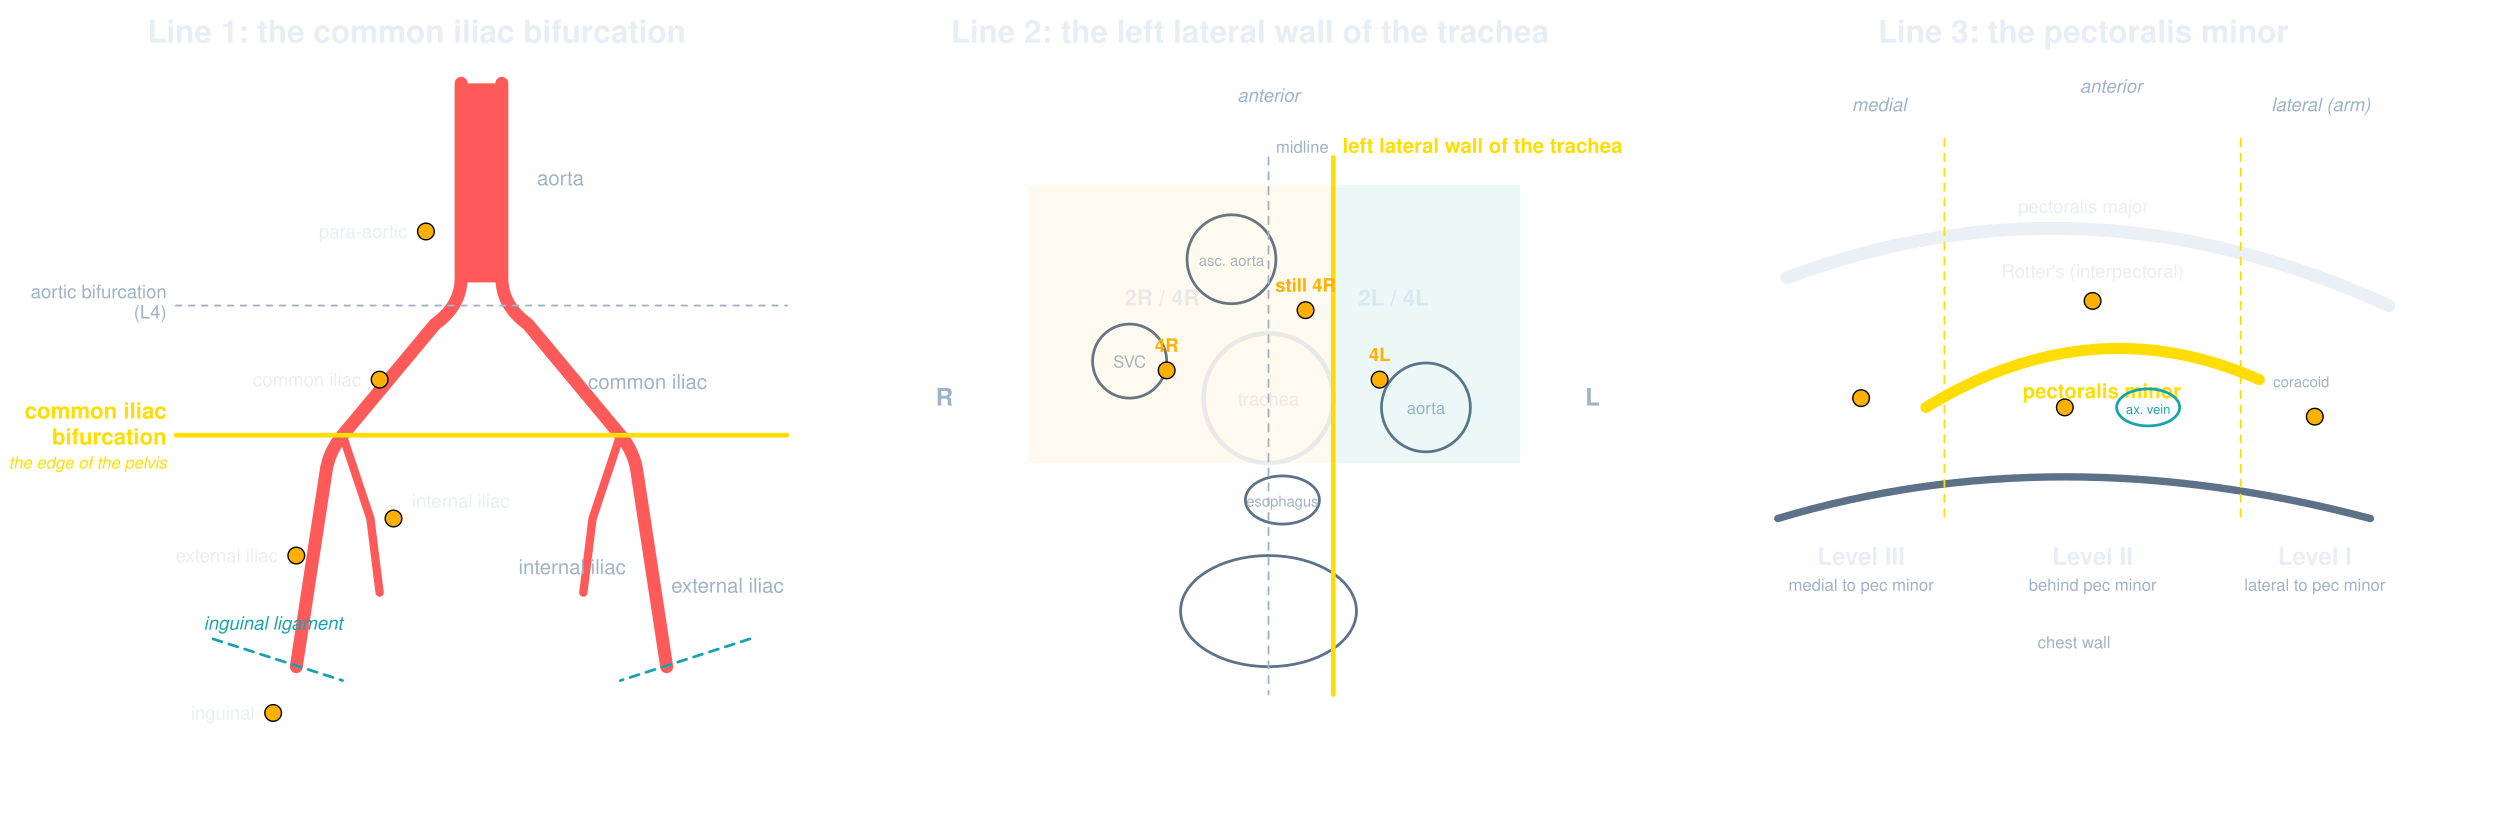
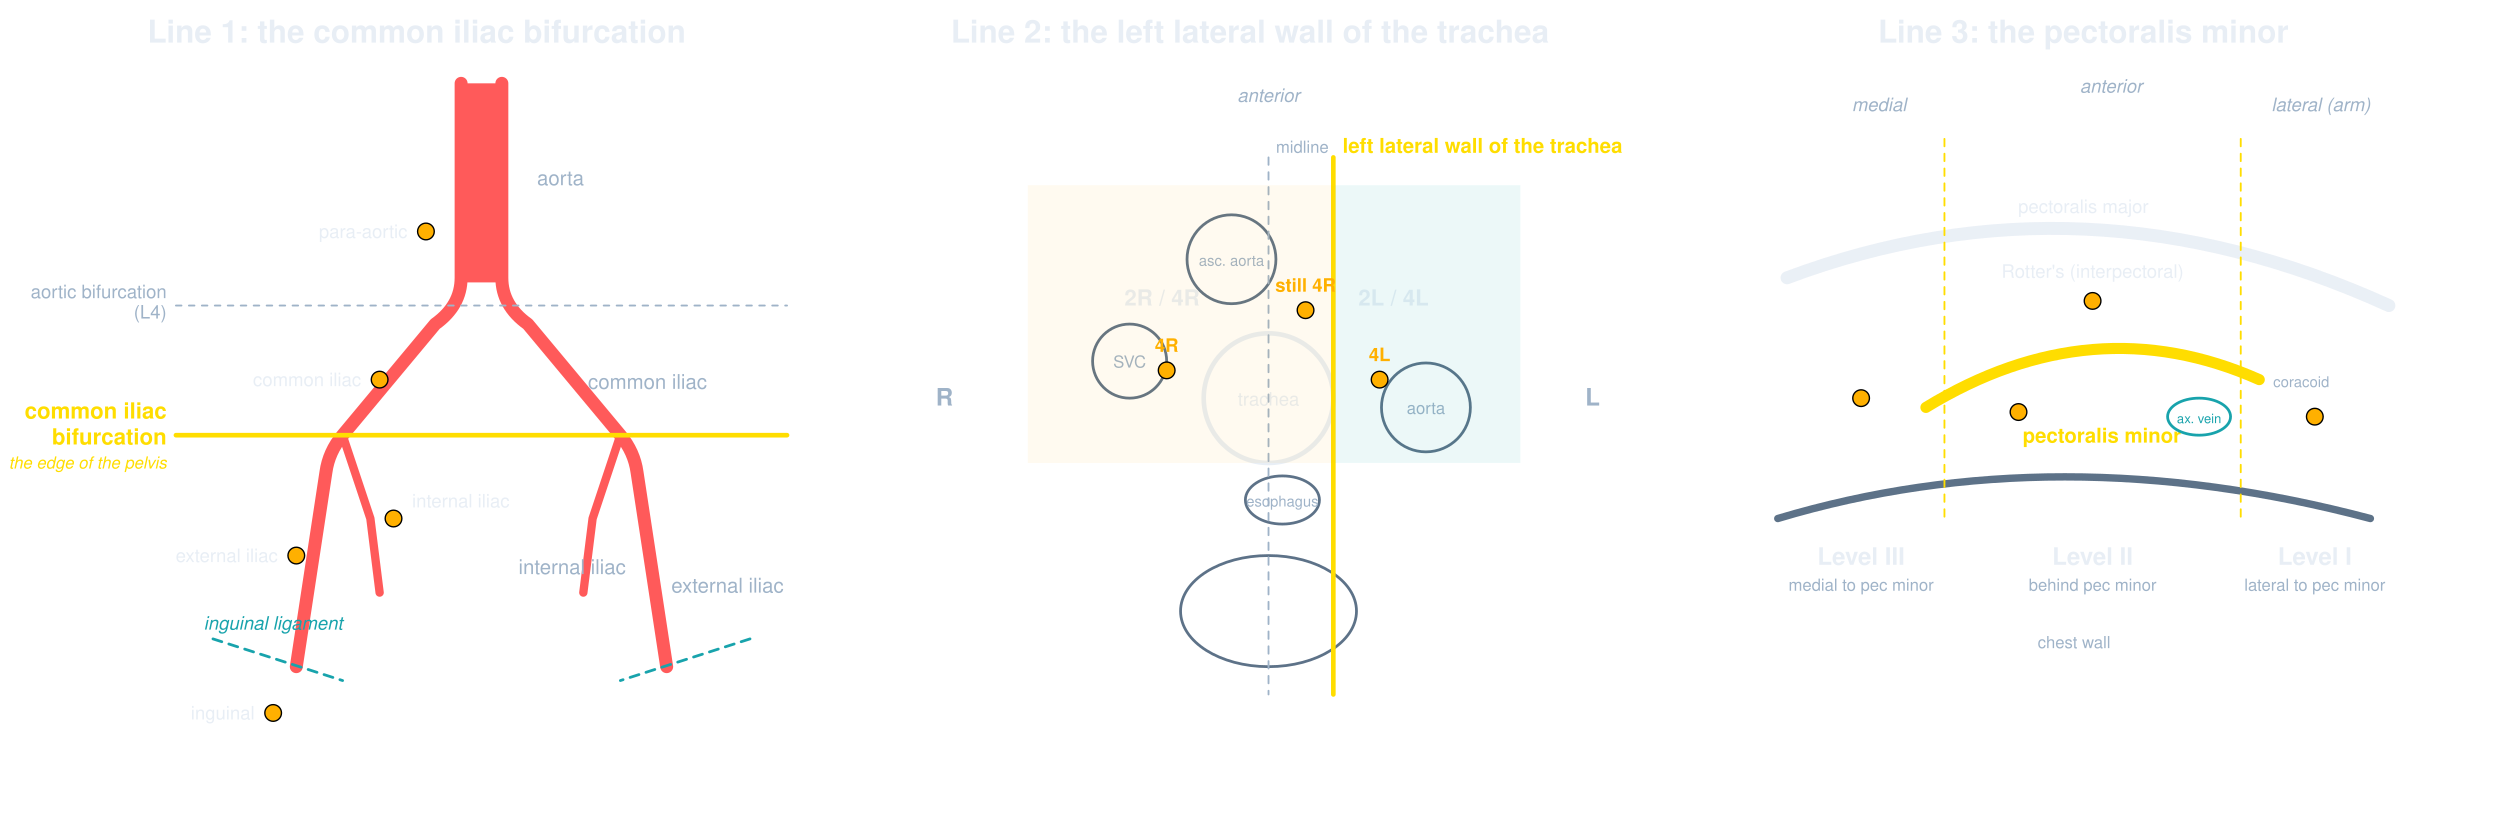
<svg xmlns="http://www.w3.org/2000/svg" viewBox="0 0 2700 900" width="2700" height="900">
  <svg x="0" y="0" viewBox="0 0 900 900" width="900" height="900" font-family="Helvetica Neue, Helvetica, Arial, sans-serif">
    <text x="450.0" y="46" text-anchor="middle" font-size="34" font-weight="700" fill="#e8eef5" font-family="Helvetica Neue, Helvetica, Arial, sans-serif">Line 1: the common iliac bifurcation</text>
    <path d="M498 90 L498 300 Q498 330 470 350 L370 470 Q355 488 352 510 L320 720" stroke="#ff5a5a" stroke-width="14" fill="none" stroke-linejoin="round" stroke-linecap="round" opacity="1" />
    <path d="M542 90 L542 300 Q542 330 570 350 L670 470 Q685 488 688 510 L720 720" stroke="#ff5a5a" stroke-width="14" fill="none" stroke-linejoin="round" stroke-linecap="round" opacity="1" />
    <rect x="498" y="90" width="44" height="215" fill="#ff5a5a" />
    <path d="M370 470 L400 560 L410 640" stroke="#ff5a5a" stroke-width="9" fill="none" stroke-linejoin="round" stroke-linecap="round" opacity="1" />
    <path d="M670 470 L640 560 L630 640" stroke="#ff5a5a" stroke-width="9" fill="none" stroke-linejoin="round" stroke-linecap="round" opacity="1" />
    <text x="580" y="200" font-size="22" fill="#9fb3c8" text-anchor="start" font-weight="400">aorta</text>
    <text x="635" y="420" font-size="22" fill="#9fb3c8" text-anchor="start" font-weight="400">common iliac</text>
    <text x="725" y="640" font-size="22" fill="#9fb3c8" text-anchor="start" font-weight="400">external iliac</text>
    <text x="560" y="620" font-size="22" fill="#9fb3c8" text-anchor="start" font-weight="400">internal iliac</text>
    <line x1="230" y1="690" x2="370" y2="735" stroke="#18A3AC" stroke-width="3" stroke-linecap="round" stroke-dasharray="10 8" />
    <line x1="810" y1="690" x2="670" y2="735" stroke="#18A3AC" stroke-width="3" stroke-linecap="round" stroke-dasharray="10 8" />
    <text x="220" y="680" font-size="20" fill="#18A3AC" text-anchor="start" font-weight="400" font-style="italic">inguinal ligament</text>
    <line x1="190" y1="330" x2="850" y2="330" stroke="#9fb3c8" stroke-width="2" stroke-linecap="round" stroke-dasharray="6 8" />
    <text x="180" y="322" font-size="20" fill="#9fb3c8" text-anchor="end" font-weight="400">aortic bifurcation</text>
    <text x="180" y="344" font-size="20" fill="#9fb3c8" text-anchor="end" font-weight="400">(L4)</text>
    <line x1="190" y1="470" x2="850" y2="470" stroke="#FFDD00" stroke-width="5" stroke-linecap="round" />
    <text x="180" y="452" font-size="24" fill="#FFDD00" text-anchor="end" font-weight="700">common iliac</text>
    <text x="180" y="480" font-size="24" fill="#FFDD00" text-anchor="end" font-weight="700">bifurcation</text>
    <text x="180" y="506" font-size="18" fill="#FFDD00" text-anchor="end" font-weight="400" font-style="italic">the edge of the pelvis</text>
    <circle cx="460" cy="250" r="9" fill="#ffb000" stroke="#000" stroke-width="1.5" />
    <text x="440" y="257" font-size="20" fill="#e8eef5" text-anchor="end" font-weight="400">para-aortic</text>
    <circle cx="410" cy="410" r="9" fill="#ffb000" stroke="#000" stroke-width="1.5" />
    <text x="390" y="417" font-size="20" fill="#e8eef5" text-anchor="end" font-weight="400">common iliac</text>
    <circle cx="320" cy="600" r="9" fill="#ffb000" stroke="#000" stroke-width="1.5" />
    <text x="300" y="607" font-size="20" fill="#e8eef5" text-anchor="end" font-weight="400">external iliac</text>
    <circle cx="425" cy="560" r="9" fill="#ffb000" stroke="#000" stroke-width="1.5" />
    <text x="445" y="548" font-size="20" fill="#e8eef5" text-anchor="start" font-weight="400">internal iliac</text>
    <circle cx="295" cy="770" r="9" fill="#ffb000" stroke="#000" stroke-width="1.5" />
    <text x="275" y="777" font-size="20" fill="#e8eef5" text-anchor="end" font-weight="400">inguinal</text>
  </svg>
  <svg x="900" y="0" viewBox="0 0 900 900" width="900" height="900" font-family="Helvetica Neue, Helvetica, Arial, sans-serif">
    <text x="450.0" y="46" text-anchor="middle" font-size="34" font-weight="700" fill="#e8eef5" font-family="Helvetica Neue, Helvetica, Arial, sans-serif">Line 2: the left lateral wall of the trachea</text>
    <text x="470" y="110" font-size="20" fill="#9fb3c8" text-anchor="middle" font-weight="400" font-style="italic">anterior</text>
    <text x="120" y="438" font-size="26" fill="#9fb3c8" text-anchor="middle" font-weight="700">R</text>
    <text x="820" y="438" font-size="26" fill="#9fb3c8" text-anchor="middle" font-weight="700">L</text>
    <ellipse cx="470" cy="660" rx="95" ry="60" fill="none" stroke="#5d7288" stroke-width="3" />
    <ellipse cx="485" cy="540" rx="40" ry="26" fill="none" stroke="#5d7288" stroke-width="3" />
    <text x="485" y="547" font-size="16" fill="#9fb3c8" text-anchor="middle" font-weight="400">esophagus</text>
    <circle cx="470" cy="430" r="70" fill="none" stroke="#e8eef5" stroke-width="5" />
    <text x="470" y="438" font-size="20" fill="#e8eef5" text-anchor="middle" font-weight="400">trachea</text>
    <circle cx="320" cy="390" r="40" fill="none" stroke="#5d7288" stroke-width="3" />
    <text x="320" y="397" font-size="18" fill="#9fb3c8" text-anchor="middle" font-weight="400">SVC</text>
    <circle cx="640" cy="440" r="48" fill="none" stroke="#5d7288" stroke-width="3" />
    <text x="640" y="447" font-size="18" fill="#9fb3c8" text-anchor="middle" font-weight="400">aorta</text>
    <circle cx="430" cy="280" r="48" fill="none" stroke="#5d7288" stroke-width="3" />
    <text x="430" y="287" font-size="16" fill="#9fb3c8" text-anchor="middle" font-weight="400">asc. aorta</text>
    <line x1="470" y1="170" x2="470" y2="750" stroke="#9fb3c8" stroke-width="2" stroke-linecap="round" stroke-dasharray="8 8" />
    <text x="478" y="165" font-size="18" fill="#9fb3c8" text-anchor="start" font-weight="400">midline</text>
    <line x1="540" y1="170" x2="540" y2="750" stroke="#FFDD00" stroke-width="5" stroke-linecap="round" />
    <text x="550" y="165" font-size="22" fill="#FFDD00" text-anchor="start" font-weight="700">left lateral wall of the trachea</text>
    <text x="355" y="330" font-size="24" fill="#e8eef5" text-anchor="middle" font-weight="700">2R / 4R</text>
    <text x="605" y="330" font-size="24" fill="#e8eef5" text-anchor="middle" font-weight="700">2L / 4L</text>
    <rect x="210" y="200" width="330" height="300" fill="#ffb000" fill-opacity="0.06" stroke="none" />
    <rect x="542" y="200" width="200" height="300" fill="#18A3AC" fill-opacity="0.08" stroke="none" />
    <circle cx="510" cy="335" r="9" fill="#ffb000" stroke="#000" stroke-width="1.5" />
    <text x="510" y="315" font-size="20" fill="#ffb000" text-anchor="middle" font-weight="700">still 4R</text>
    <circle cx="590" cy="410" r="9" fill="#ffb000" stroke="#000" stroke-width="1.5" />
    <text x="590" y="390" font-size="20" fill="#ffb000" text-anchor="middle" font-weight="700">4L</text>
    <circle cx="360" cy="400" r="9" fill="#ffb000" stroke="#000" stroke-width="1.5" />
    <text x="360" y="380" font-size="20" fill="#ffb000" text-anchor="middle" font-weight="700">4R</text>
  </svg>
  <svg x="1800" y="0" viewBox="0 0 900 900" width="900" height="900" font-family="Helvetica Neue, Helvetica, Arial, sans-serif">
    <text x="450.0" y="46" text-anchor="middle" font-size="34" font-weight="700" fill="#e8eef5" font-family="Helvetica Neue, Helvetica, Arial, sans-serif">Line 3: the pectoralis minor</text>
    <text x="200" y="120" font-size="20" fill="#9fb3c8" text-anchor="start" font-weight="400" font-style="italic">medial</text>
    <text x="760" y="120" font-size="20" fill="#9fb3c8" text-anchor="end" font-weight="400" font-style="italic">lateral (arm)</text>
    <text x="480" y="100" font-size="20" fill="#9fb3c8" text-anchor="middle" font-weight="400" font-style="italic">anterior</text>
    <path d="M120 560 Q420 470 760 560" stroke="#5d7288" stroke-width="8" fill="none" stroke-linejoin="round" stroke-linecap="round" opacity="1" />
    <text x="440" y="700" font-size="18" fill="#9fb3c8" text-anchor="middle" font-weight="400">chest wall</text>
    <path d="M130 300 Q450 180 780 330" stroke="#e8eef5" stroke-width="14" fill="none" stroke-linejoin="round" stroke-linecap="round" opacity="0.9" />
    <text x="450" y="230" font-size="20" fill="#e8eef5" text-anchor="middle" font-weight="400">pectoralis major</text>
    <path d="M280 440 Q460 330 640 410" stroke="#FFDD00" stroke-width="12" fill="none" stroke-linejoin="round" stroke-linecap="round" opacity="1" />
-     <text x="470" y="430" font-size="22" fill="#FFDD00" text-anchor="middle" font-weight="700">pectoralis minor</text>
+     <text x="470" y="478" font-size="22" fill="#FFDD00" text-anchor="middle" font-weight="700">pectoralis minor</text>
    <text x="655" y="418" font-size="16" fill="#9fb3c8" text-anchor="start" font-weight="400">coracoid</text>
    <line x1="620" y1="150" x2="620" y2="560" stroke="#FFDD00" stroke-width="2" stroke-linecap="round" stroke-dasharray="8 8" />
    <line x1="300" y1="150" x2="300" y2="560" stroke="#FFDD00" stroke-width="2" stroke-linecap="round" stroke-dasharray="8 8" />
-     <ellipse cx="520" cy="440" rx="34" ry="20" fill="none" stroke="#18A3AC" stroke-width="3" />
-     <text x="520" y="447" font-size="14" fill="#18A3AC" text-anchor="middle" font-weight="400">ax. vein</text>
+     <ellipse cx="575" cy="450" rx="34" ry="20" fill="none" stroke="#18A3AC" stroke-width="3" />
+     <text x="575" y="457" font-size="14" fill="#18A3AC" text-anchor="middle" font-weight="400">ax. vein</text>
    <text x="700" y="610" font-size="26" fill="#e8eef5" text-anchor="middle" font-weight="700">Level I</text>
    <text x="700" y="638" font-size="18" fill="#9fb3c8" text-anchor="middle" font-weight="400">lateral to pec minor</text>
    <text x="460" y="610" font-size="26" fill="#e8eef5" text-anchor="middle" font-weight="700">Level II</text>
    <text x="460" y="638" font-size="18" fill="#9fb3c8" text-anchor="middle" font-weight="400">behind pec minor</text>
    <text x="210" y="610" font-size="26" fill="#e8eef5" text-anchor="middle" font-weight="700">Level III</text>
    <text x="210" y="638" font-size="18" fill="#9fb3c8" text-anchor="middle" font-weight="400">medial to pec minor</text>
    <text x="460" y="300" font-size="20" fill="#e8eef5" text-anchor="middle" font-weight="400">Rotter's (interpectoral)</text>
    <circle cx="460" cy="325" r="9" fill="#ffb000" stroke="#000" stroke-width="1.5" />
    <circle cx="700" cy="450" r="9" fill="#ffb000" stroke="#000" stroke-width="1.5" />
-     <circle cx="430" cy="440" r="9" fill="#ffb000" stroke="#000" stroke-width="1.5" />
+     <circle cx="380" cy="445" r="9" fill="#ffb000" stroke="#000" stroke-width="1.5" />
    <circle cx="210" cy="430" r="9" fill="#ffb000" stroke="#000" stroke-width="1.5" />
  </svg>
</svg>
